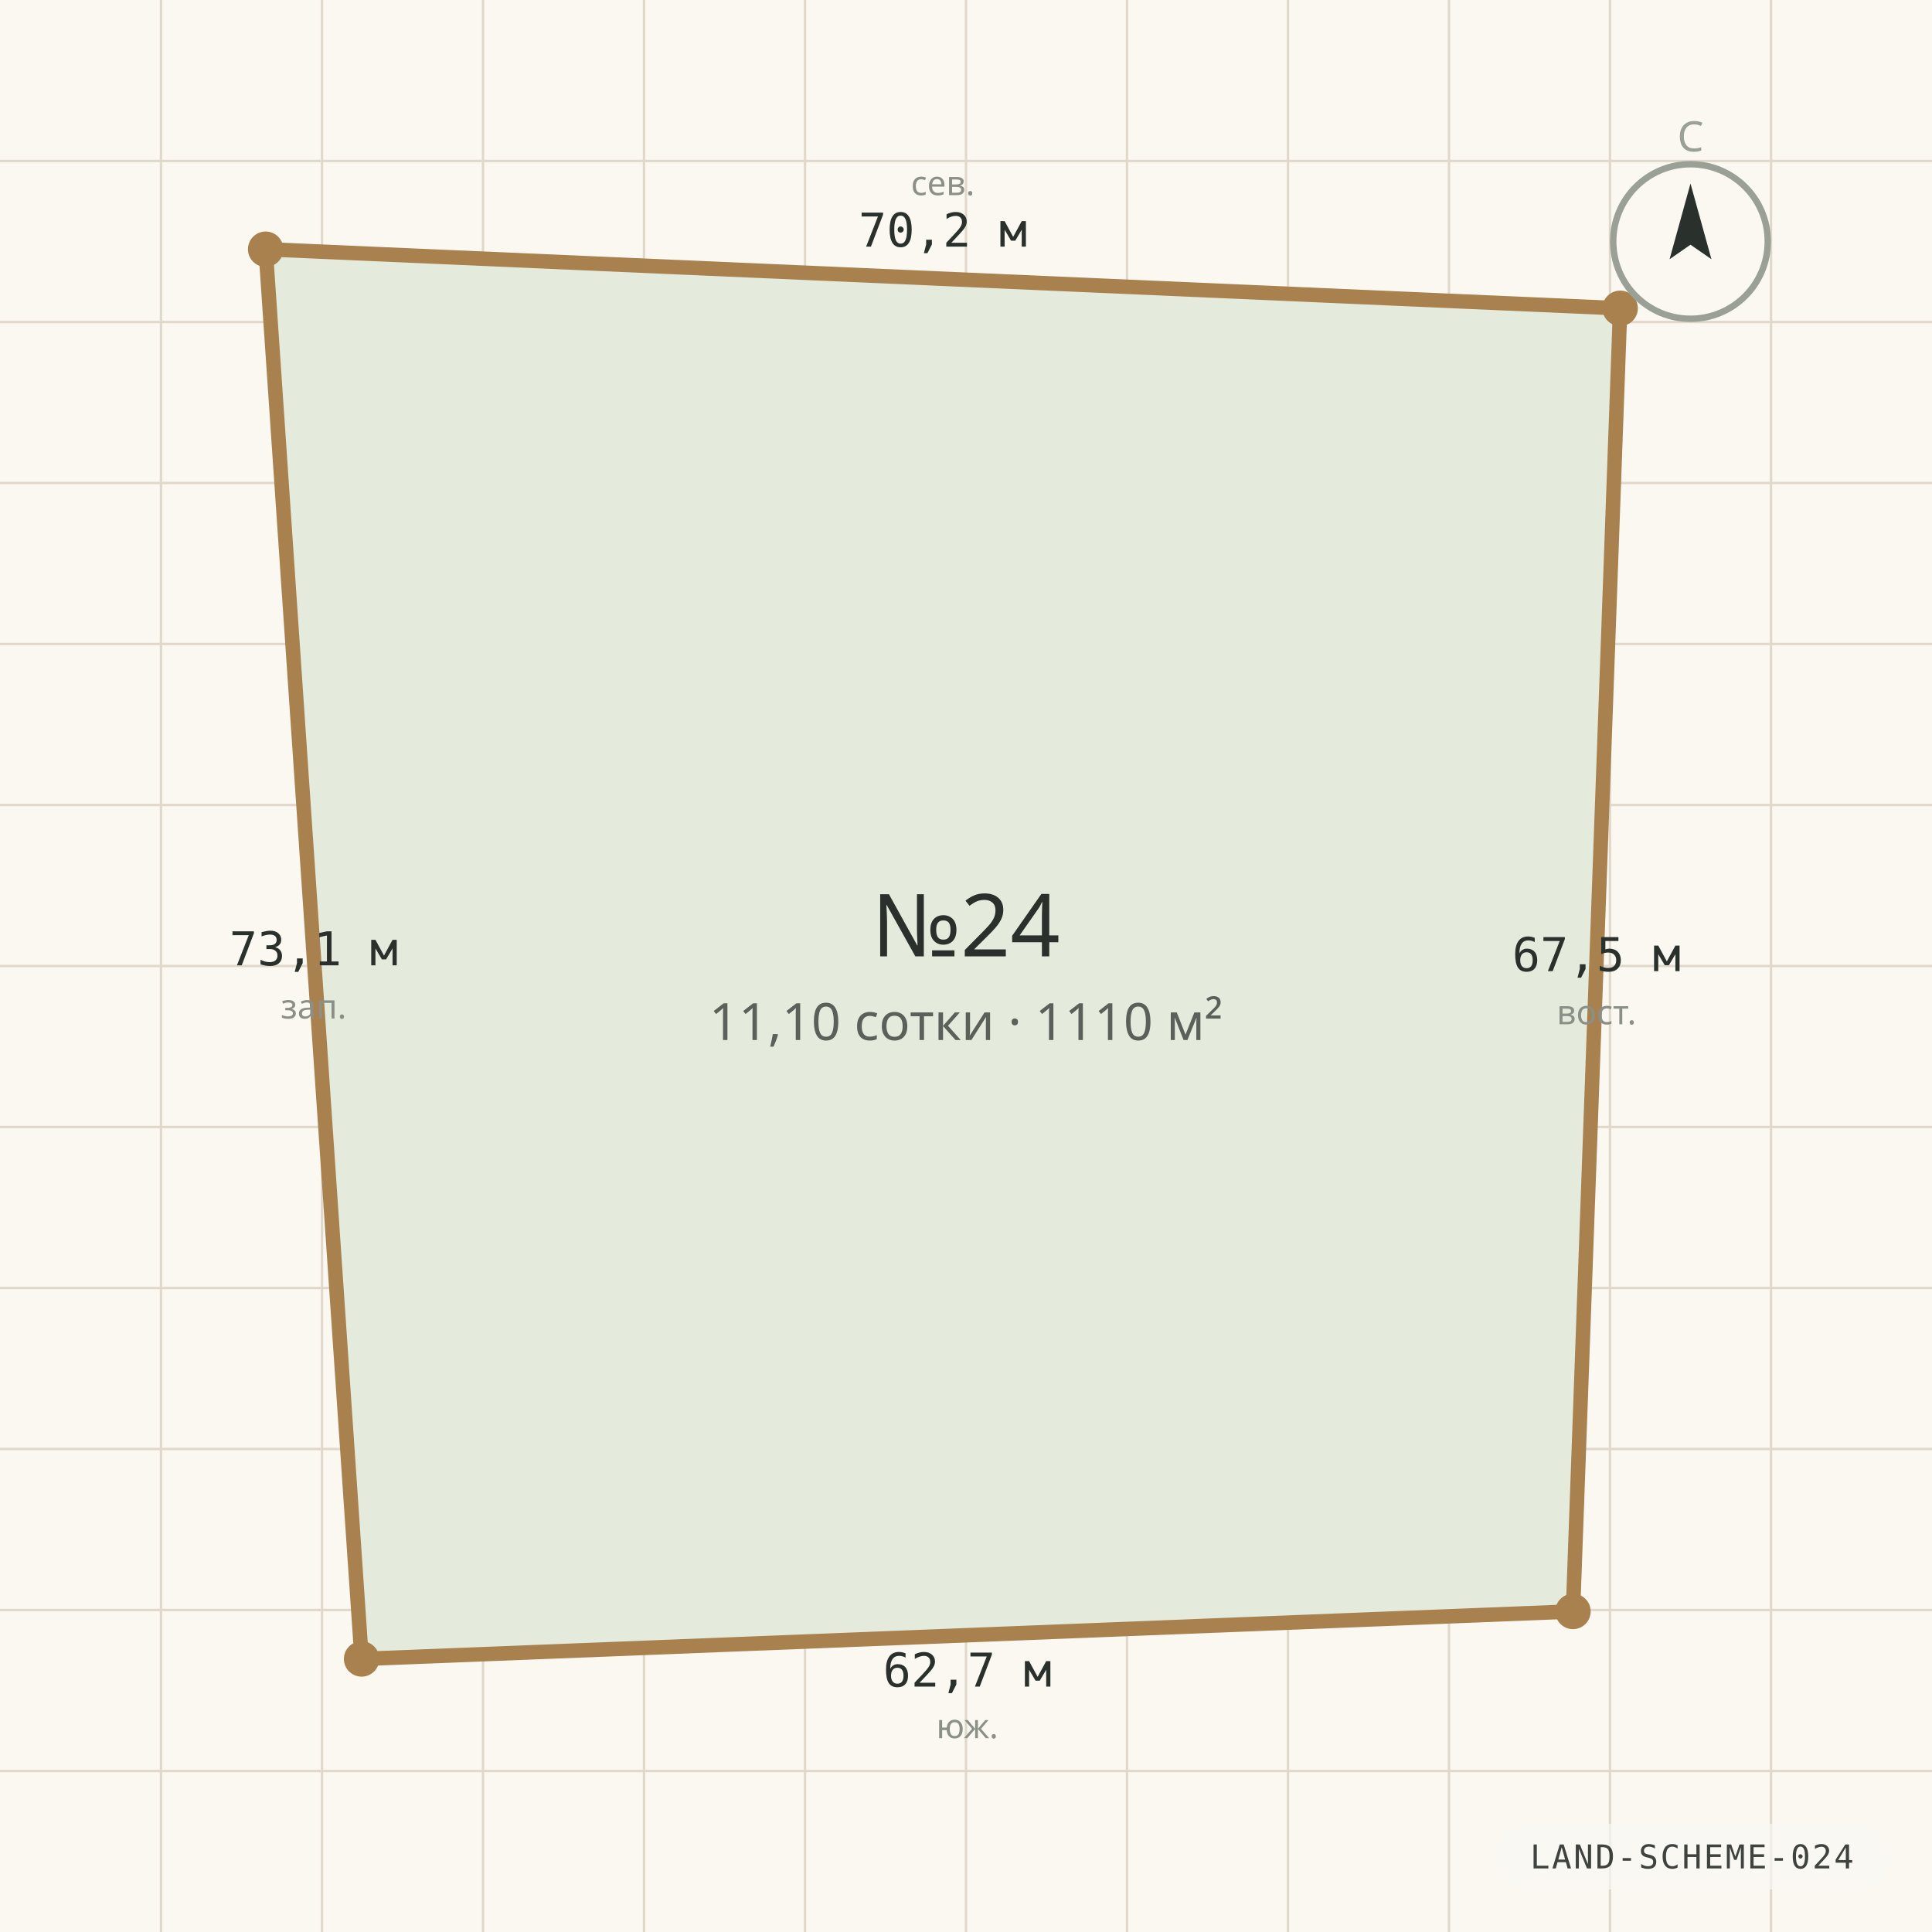
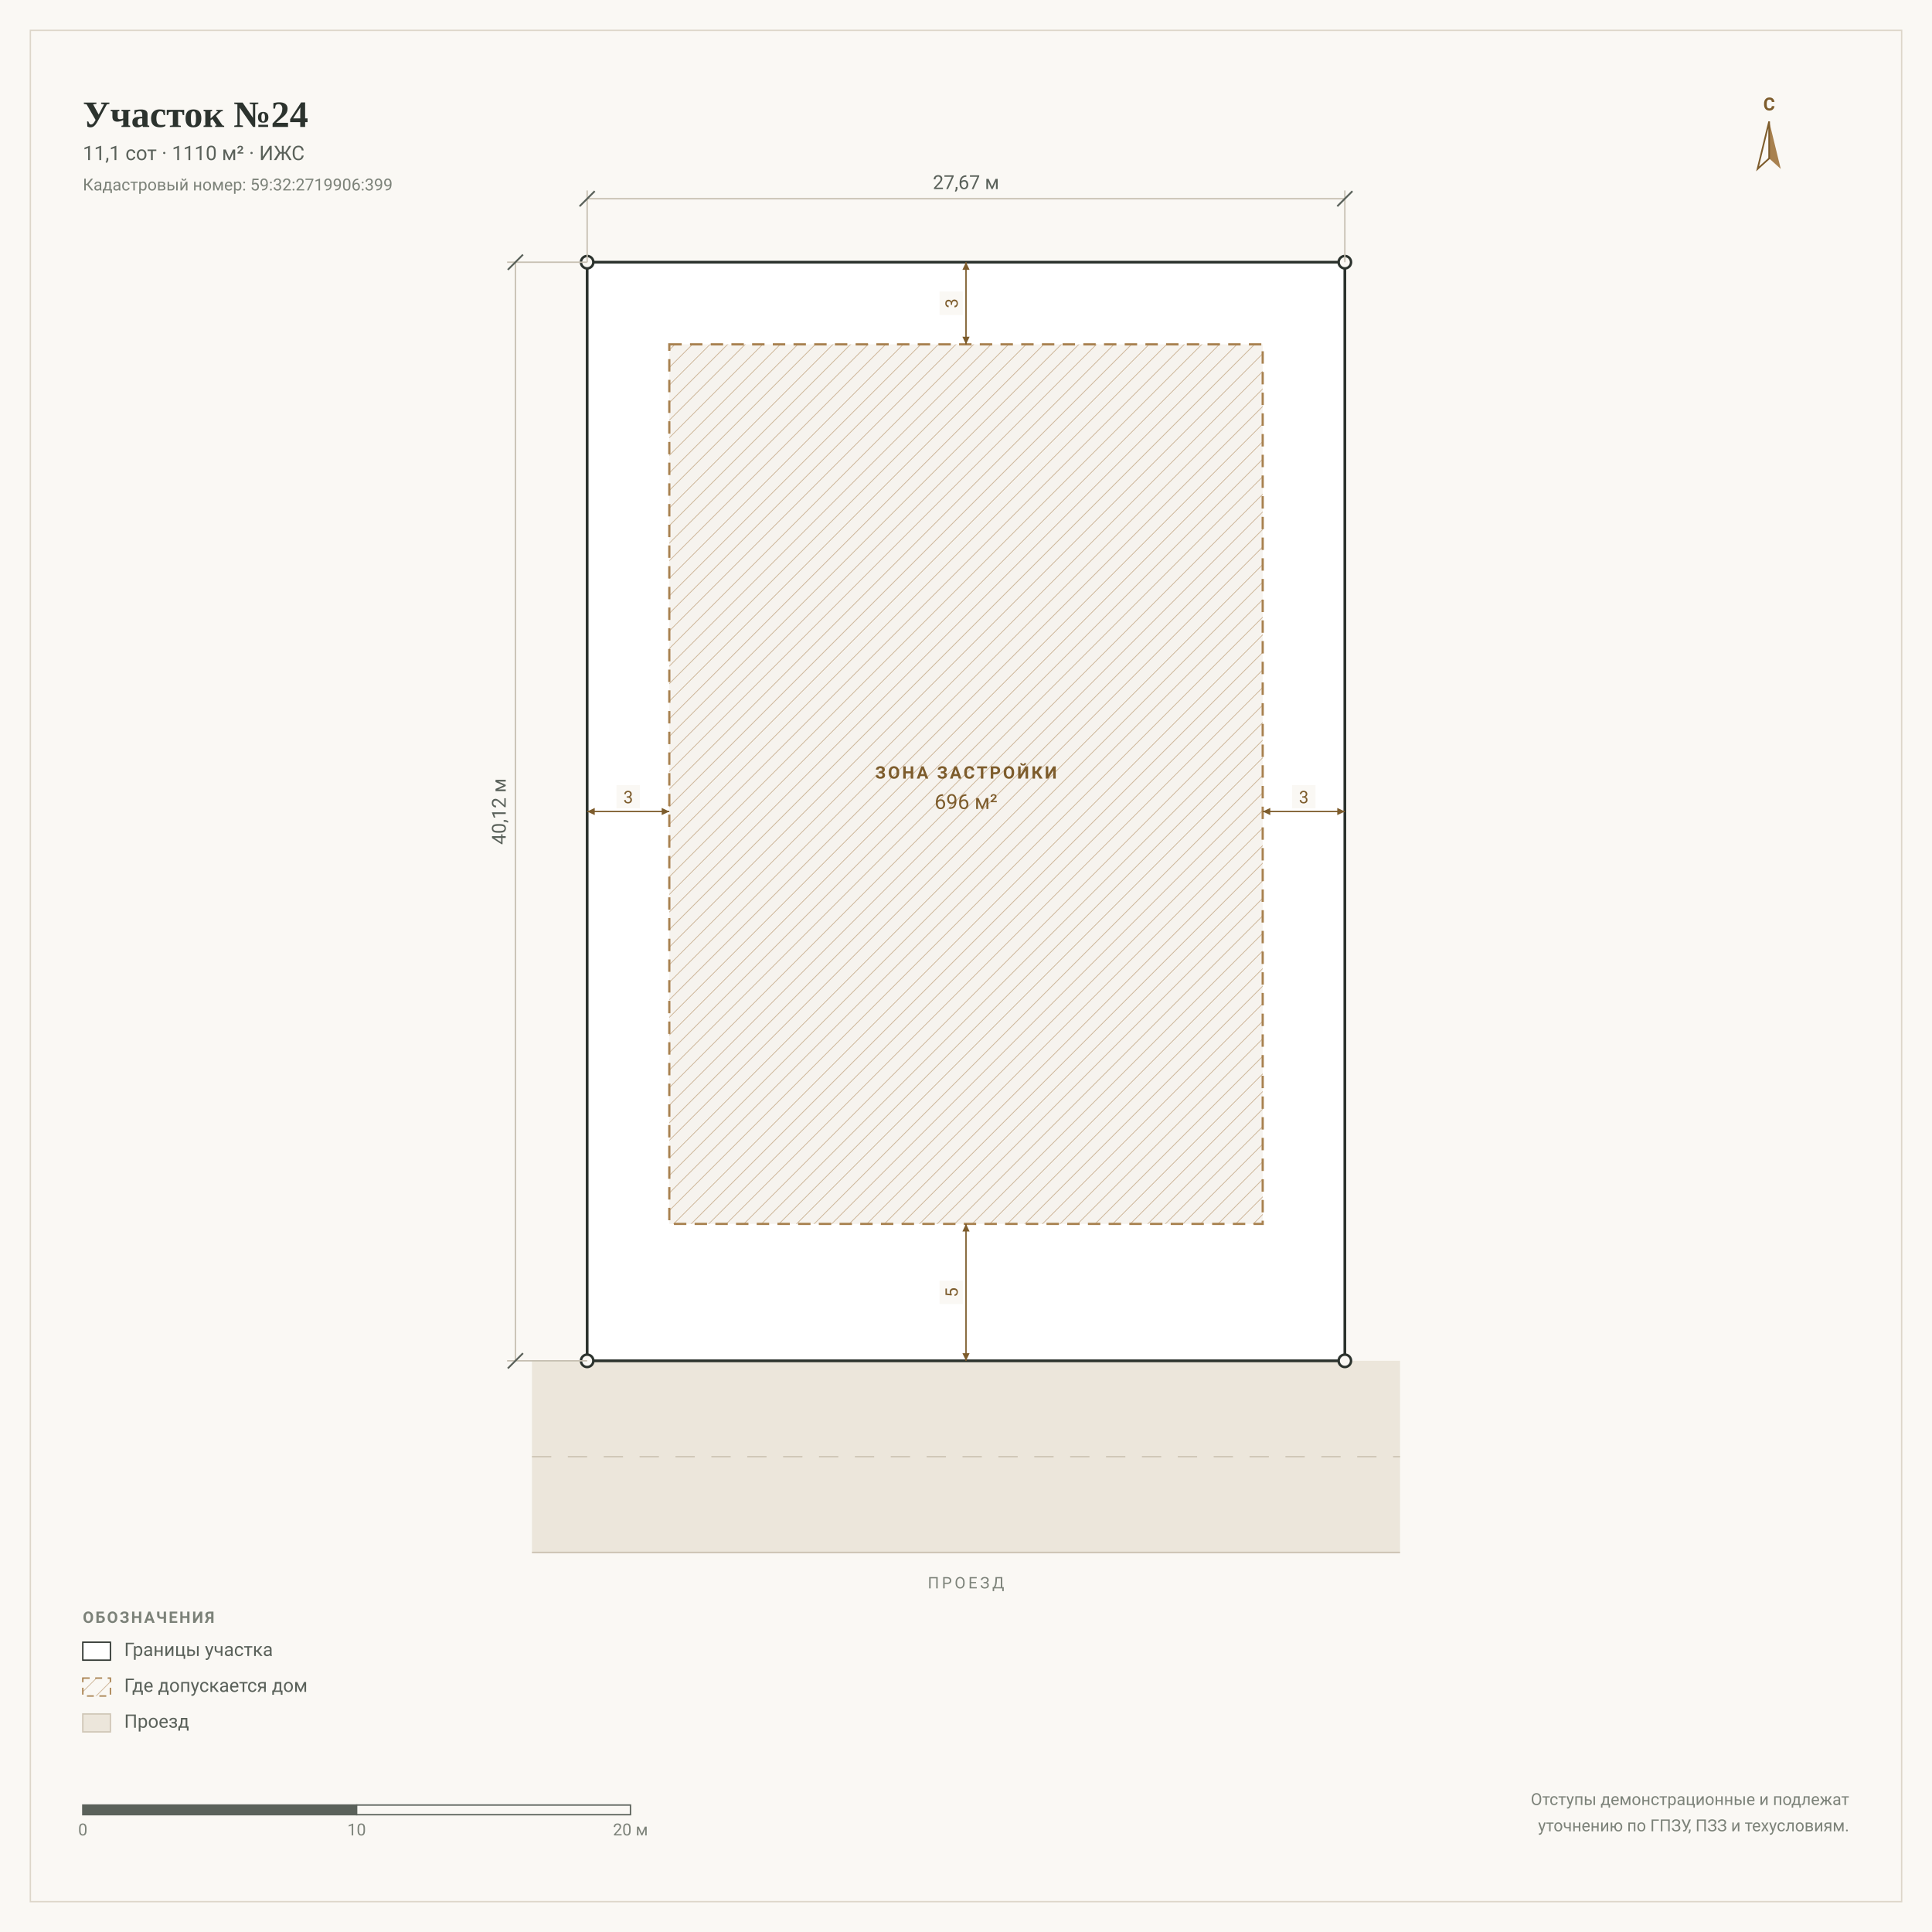
- <svg xmlns="http://www.w3.org/2000/svg" viewBox="0 0 1200 1200" width="1200" height="1200" role="img" aria-label="Схема границ участка №24" preserveAspectRatio="xMidYMid slice">
-   <rect width="1200" height="1200" fill="#FBF8F2" />
-   <g stroke="#E0D9CB" stroke-width="1.5">
-     <line x1="0" y1="100.0" x2="1200" y2="100.0" />
-     <line x1="100.0" y1="0" x2="100.0" y2="1200" />
-     <line x1="0" y1="200.0" x2="1200" y2="200.0" />
-     <line x1="200.0" y1="0" x2="200.0" y2="1200" />
-     <line x1="0" y1="300.0" x2="1200" y2="300.0" />
-     <line x1="300.0" y1="0" x2="300.0" y2="1200" />
-     <line x1="0" y1="400.0" x2="1200" y2="400.0" />
-     <line x1="400.0" y1="0" x2="400.0" y2="1200" />
-     <line x1="0" y1="500.0" x2="1200" y2="500.0" />
-     <line x1="500.0" y1="0" x2="500.0" y2="1200" />
-     <line x1="0" y1="600.0" x2="1200" y2="600.0" />
-     <line x1="600.0" y1="0" x2="600.0" y2="1200" />
-     <line x1="0" y1="700.0" x2="1200" y2="700.0" />
-     <line x1="700.0" y1="0" x2="700.0" y2="1200" />
-     <line x1="0" y1="800.0" x2="1200" y2="800.0" />
-     <line x1="800.0" y1="0" x2="800.0" y2="1200" />
-     <line x1="0" y1="900.0" x2="1200" y2="900.0" />
-     <line x1="900.0" y1="0" x2="900.0" y2="1200" />
-     <line x1="0" y1="1000.0" x2="1200" y2="1000.0" />
-     <line x1="1000.0" y1="0" x2="1000.0" y2="1200" />
-     <line x1="0" y1="1100.0" x2="1200" y2="1100.0" />
-     <line x1="1100.0" y1="0" x2="1100.0" y2="1200" />
+ <svg xmlns="http://www.w3.org/2000/svg" viewBox="0 0 1400 1400" width="1400" height="1400" role="img" aria-label="Схема участка №24: границы, отступы и зона застройки" font-family="'TT Commons Pro',-apple-system,BlinkMacSystemFont,'Segoe UI',Roboto,'Helvetica Neue',Arial,sans-serif">
+   <defs>
+     <pattern id="h-build" patternUnits="userSpaceOnUse" width="9" height="9" patternTransform="rotate(45)">
+       <line x1="0" y1="0" x2="0" y2="9" stroke="#a8814f" stroke-width="1.1" opacity=".5" />
+     </pattern>
+     <pattern id="h-sold" patternUnits="userSpaceOnUse" width="7" height="7" patternTransform="rotate(45)">
+       <line x1="0" y1="0" x2="0" y2="7" stroke="#7c8279" stroke-width="1" opacity=".45" />
+     </pattern>
+     <pattern id="h-forest" patternUnits="userSpaceOnUse" width="14" height="14">
+       <circle cx="4" cy="4" r="1.5" fill="#9fb188" opacity=".55" />
+       <circle cx="11" cy="10" r="1.1" fill="#9fb188" opacity=".4" />
+     </pattern>
+     <pattern id="h-water" patternUnits="userSpaceOnUse" width="26" height="12">
+       <path d="M0 6q6.5 -3 13 0t13 0" fill="none" stroke="#7d939b" stroke-width="1" opacity=".35" />
+     </pattern>
+   </defs>
+   <rect width="1400" height="1400" fill="#faf8f4" />
+   <rect x="385.473" y="986.099" width="629.055" height="138.901" fill="#ece6db" />
+   <line x1="385.473" y1="1125" x2="1014.527" y2="1125" stroke="#cfc6b6" stroke-width="1.2" />
+   <line x1="385.473" y1="1055.55" x2="1014.527" y2="1055.55" stroke="#cfc6b6" stroke-width="1" stroke-dasharray="14 12" />
+   <text x="700" y="1151" font-size="11.5" fill="#7c8279" text-anchor="middle" font-weight="400" letter-spacing="2">ПРОЕЗД</text>
+   <rect x="425.473" y="190" width="549.055" height="796.099" fill="#ffffff" stroke="#2c332e" stroke-width="2" />
+   <rect x="485.002" y="249.529" width="429.997" height="637.356" fill="#a8814f" opacity=".10" />
+   <rect x="485.002" y="249.529" width="429.997" height="637.356" fill="url(#h-build)" />
+   <rect x="485.002" y="249.529" width="429.997" height="637.356" fill="none" stroke="#a8814f" stroke-width="1.6" stroke-dasharray="9 6" />
+   <circle cx="425.473" cy="190" r="4.5" fill="#faf8f4" stroke="#2c332e" stroke-width="1.8" />
+   <circle cx="974.527" cy="190" r="4.5" fill="#faf8f4" stroke="#2c332e" stroke-width="1.8" />
+   <circle cx="425.473" cy="986.099" r="4.5" fill="#faf8f4" stroke="#2c332e" stroke-width="1.8" />
+   <circle cx="974.527" cy="986.099" r="4.5" fill="#faf8f4" stroke="#2c332e" stroke-width="1.8" />
+   <line x1="425.473" y1="190" x2="425.473" y2="138" stroke="#c6bfb1" stroke-width="1" />
+   <line x1="974.527" y1="190" x2="974.527" y2="138" stroke="#c6bfb1" stroke-width="1" />
+   <line x1="425.473" y1="144" x2="974.527" y2="144" stroke="#c6bfb1" stroke-width="1" />
+   <line x1="419.973" y1="149.5" x2="430.973" y2="138.5" stroke="#5a615a" stroke-width="1.3" />
+   <line x1="969.027" y1="149.5" x2="980.027" y2="138.5" stroke="#5a615a" stroke-width="1.3" />
+   <rect x="667.56" y="122.258" width="64.88" height="18.9" fill="#faf8f4" />
+   <text x="700" y="137" font-size="14" fill="#5a615a" text-anchor="middle" font-weight="400">27,67 м</text>
+   <line x1="425.473" y1="190" x2="367.473" y2="190" stroke="#c6bfb1" stroke-width="1" />
+   <line x1="425.473" y1="986.099" x2="367.473" y2="986.099" stroke="#c6bfb1" stroke-width="1" />
+   <line x1="373.473" y1="190" x2="373.473" y2="986.099" stroke="#c6bfb1" stroke-width="1" />
+   <line x1="367.973" y1="195.5" x2="378.973" y2="184.5" stroke="#5a615a" stroke-width="1.3" />
+   <line x1="367.973" y1="991.599" x2="378.973" y2="980.599" stroke="#5a615a" stroke-width="1.3" />
+   <g transform="translate(373.4727,588.0497) rotate(-90)">
+     <rect x="-32.44" y="-21.742" width="64.88" height="18.9" fill="#faf8f4" />
+     <text x="0" y="-7" font-size="14" fill="#5a615a" text-anchor="middle" font-weight="400">40,12 м</text>
  </g>
-   <polygon points="165.0,154.8 1006.3,191.5 977.0,1000.9 224.6,1030.4" fill="#E5EBDC" stroke="#A8814F" stroke-width="9" stroke-linejoin="round" />
-   <circle cx="165.0" cy="154.8" r="11" fill="#A8814F" />
-   <text x="585.6" y="153.2" text-anchor="middle" font-family="ui-monospace, Consolas, monospace" font-size="29" fill="#2A302C">70,2 м</text>
-   <text x="585.6" y="121.2" text-anchor="middle" font-family="'Segoe UI', system-ui, sans-serif" font-size="21" fill="#8A9088">сев.</text>
-   <circle cx="1006.3" cy="191.5" r="11" fill="#A8814F" />
-   <text x="991.6" y="603.2" text-anchor="middle" font-family="ui-monospace, Consolas, monospace" font-size="29" fill="#2A302C">67,5 м</text>
-   <text x="991.6" y="636.2" text-anchor="middle" font-family="'Segoe UI', system-ui, sans-serif" font-size="21" fill="#8A9088">вост.</text>
-   <circle cx="977.0" cy="1000.9" r="11" fill="#A8814F" />
-   <text x="600.8" y="1047.6" text-anchor="middle" font-family="ui-monospace, Consolas, monospace" font-size="29" fill="#2A302C">62,7 м</text>
-   <text x="600.8" y="1079.6" text-anchor="middle" font-family="'Segoe UI', system-ui, sans-serif" font-size="21" fill="#8A9088">юж.</text>
-   <circle cx="224.6" cy="1030.4" r="11" fill="#A8814F" />
-   <text x="194.8" y="599.6" text-anchor="middle" font-family="ui-monospace, Consolas, monospace" font-size="29" fill="#2A302C">73,1 м</text>
-   <text x="194.8" y="632.6" text-anchor="middle" font-family="'Segoe UI', system-ui, sans-serif" font-size="21" fill="#8A9088">зап.</text>
-   <text x="600" y="594" text-anchor="middle" font-family="'Segoe UI', system-ui, sans-serif" font-size="54" fill="#2A302C">№24</text>
-   <text x="600" y="646" text-anchor="middle" font-family="'Segoe UI', system-ui, sans-serif" font-size="32" fill="#5A615A">11,10 сотки · 1110 м²</text>
-   <g transform="translate(1050 150)">
-     <circle r="48" fill="none" stroke="#9AA096" stroke-width="4" />
-     <path d="M 0 -36 L 13 11 L 0 2 L -13 11 Z" fill="#2A302C" />
-     <text y="-56" text-anchor="middle" font-family="'Segoe UI', system-ui, sans-serif" font-size="26" fill="#9AA096">С</text>
+   <line x1="425.473" y1="588.05" x2="485.002" y2="588.05" stroke="#7d5c2c" stroke-width="1" />
+   <path d="M425.473 588.05 l5.5 -2.6 l0 5.2 Z" fill="#7d5c2c" />
+   <path d="M485.002 588.05 l-5.5 -2.6 l0 5.2 Z" fill="#7d5c2c" />
+   <rect x="446.737" y="568.887" width="17" height="16.875" fill="#faf8f4" />
+   <text x="455.237" y="582.05" font-size="12.5" fill="#7d5c2c" text-anchor="middle" font-weight="400">3</text>
+   <line x1="914.998" y1="588.05" x2="974.527" y2="588.05" stroke="#7d5c2c" stroke-width="1" />
+   <path d="M914.998 588.05 l5.5 -2.6 l0 5.2 Z" fill="#7d5c2c" />
+   <path d="M974.527 588.05 l-5.5 -2.6 l0 5.2 Z" fill="#7d5c2c" />
+   <rect x="936.263" y="568.887" width="17" height="16.875" fill="#faf8f4" />
+   <text x="944.763" y="582.05" font-size="12.5" fill="#7d5c2c" text-anchor="middle" font-weight="400">3</text>
+   <line x1="700" y1="190" x2="700" y2="249.529" stroke="#7d5c2c" stroke-width="1" />
+   <path d="M700 190 l-2.6 5.5 l5.2 0 Z" fill="#7d5c2c" />
+   <path d="M700 249.529 l-2.6 -5.5 l5.2 0 Z" fill="#7d5c2c" />
+   <g transform="translate(700,219.7644) rotate(-90)">
+     <rect x="-8.5" y="-19.163" width="17" height="16.875" fill="#faf8f4" />
+     <text x="0" y="-6" font-size="12.5" fill="#7d5c2c" text-anchor="middle" font-weight="400">3</text>
  </g>
-   <g font-family="ui-monospace, 'Cascadia Mono', Consolas, monospace" opacity="0.9">
-     <rect x="928.2" y="1132.8" width="245.4" height="40.8" rx="20.4" fill="rgba(250,248,244,0.72)" />
-     <text x="1050.9" y="1160.5" text-anchor="middle" fill="#2A302C" font-size="20.4" letter-spacing="1.2">LAND-SCHEME-024</text>
+   <line x1="700" y1="886.885" x2="700" y2="986.099" stroke="#7d5c2c" stroke-width="1" />
+   <path d="M700 886.885 l-2.6 5.5 l5.2 0 Z" fill="#7d5c2c" />
+   <path d="M700 986.099 l-2.6 -5.5 l5.2 0 Z" fill="#7d5c2c" />
+   <g transform="translate(700,936.4919) rotate(-90)">
+     <rect x="-8.5" y="-19.163" width="17" height="16.875" fill="#faf8f4" />
+     <text x="0" y="-6" font-size="12.5" fill="#7d5c2c" text-anchor="middle" font-weight="400">5</text>
  </g>
+   <text x="700" y="564.207" font-size="12.5" fill="#7d5c2c" text-anchor="middle" font-weight="700" letter-spacing="1.6">ЗОНА ЗАСТРОЙКИ</text>
+   <text x="700" y="586.207" font-size="15" fill="#7d5c2c" text-anchor="middle" font-weight="400">696 м²</text>
+   <rect x="22" y="22" width="1356" height="1356" fill="none" stroke="#ddd6c9" stroke-width="1" />
+   <text x="60" y="92" font-size="27" fill="#2c332e" text-anchor="start" font-weight="600" font-family="'TT Ramillas','Playfair Display',Georgia,'Times New Roman',serif">Участок №24</text>
+   <text x="60" y="116" font-size="14.5" fill="#5a615a" text-anchor="start" font-weight="400">11,1 сот · 1110 м² · ИЖС</text>
+   <text x="60" y="138" font-size="12" fill="#7c8279" text-anchor="start" font-weight="400">Кадастровый номер: 59:32:2719906:399</text>
+   <g transform="translate(1282,108)">
+     <path d="M0 -20 L8.4 14.4 L0 6.8 Z" fill="#a8814f" />
+     <path d="M0 -20 L-8.4 14.4 L0 6.8 Z" fill="none" stroke="#7d5c2c" stroke-width="1.2" />
+     <text x="0" y="-28" font-size="13" fill="#7d5c2c" text-anchor="middle" font-weight="700" letter-spacing="0.5">С</text>
+   </g>
+   <text x="60" y="1176" font-size="11.5" fill="#7c8279" text-anchor="start" font-weight="600" letter-spacing="1.2">ОБОЗНАЧЕНИЯ</text>
+   <rect x="60" y="1190" width="20" height="13" fill="#ffffff" stroke="#2c332e" stroke-width="1" />
+   <text x="90" y="1200" font-size="13.5" fill="#5a615a" text-anchor="start" font-weight="400">Границы участка</text>
+   <rect x="60" y="1216" width="20" height="13" fill="none" stroke="#a8814f" stroke-width="1" stroke-dasharray="5 4" />
+   <rect x="60" y="1216" width="20" height="13" fill="url(#h-build)" />
+   <text x="90" y="1226" font-size="13.5" fill="#5a615a" text-anchor="start" font-weight="400">Где допускается дом</text>
+   <rect x="60" y="1242" width="20" height="13" fill="#ece6db" stroke="#cfc6b6" stroke-width="1" />
+   <text x="90" y="1252" font-size="13.5" fill="#5a615a" text-anchor="start" font-weight="400">Проезд</text>
+   <rect x="60" y="1308" width="198.43" height="7" fill="#5a615a" stroke="#5a615a" stroke-width="1" />
+   <rect x="258.43" y="1308" width="198.43" height="7" fill="#faf8f4" stroke="#5a615a" stroke-width="1" />
+   <text x="60" y="1330" font-size="12" fill="#7c8279" text-anchor="middle" font-weight="400">0</text>
+   <text x="258.43" y="1330" font-size="12" fill="#7c8279" text-anchor="middle" font-weight="400">10</text>
+   <text x="456.859" y="1330" font-size="12" fill="#7c8279" text-anchor="middle" font-weight="400">20 м</text>
+   <text x="1340" y="1308" font-size="12" fill="#7c8279" text-anchor="end" font-weight="400">Отступы демонстрационные и подлежат</text>
+   <text x="1340" y="1327" font-size="12" fill="#7c8279" text-anchor="end" font-weight="400">уточнению по ГПЗУ, ПЗЗ и техусловиям.</text>
</svg>
